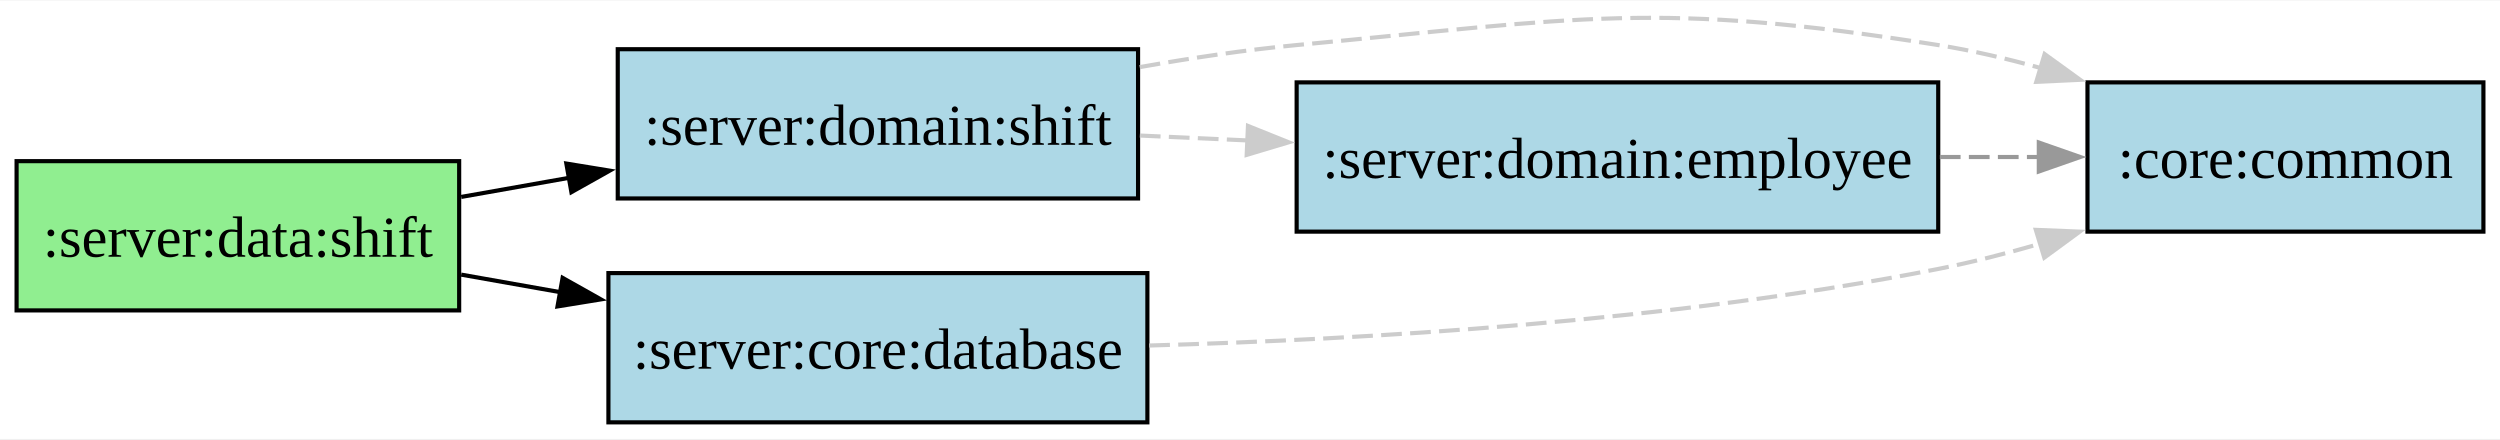
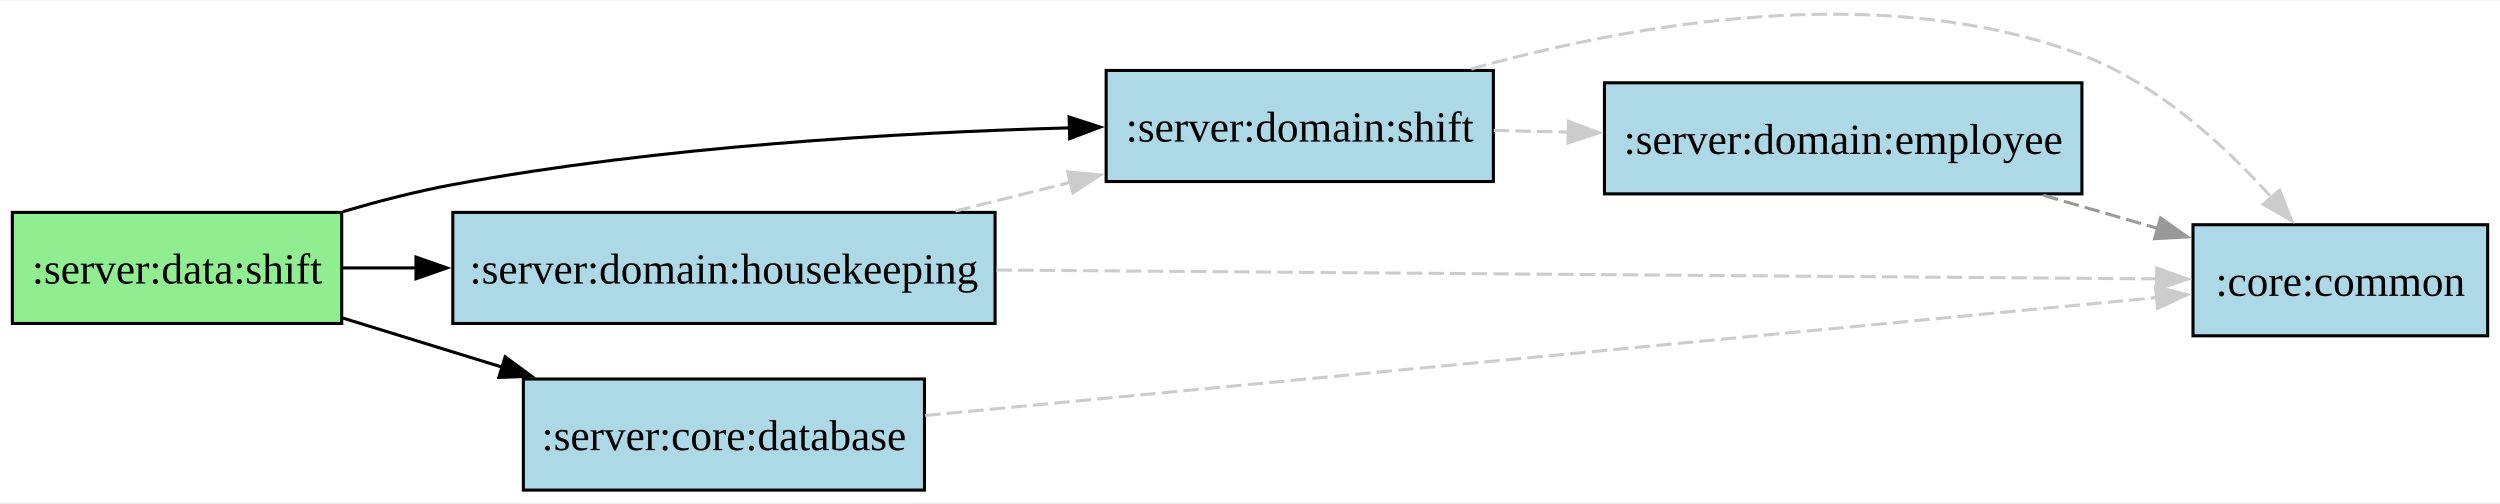
- <svg xmlns="http://www.w3.org/2000/svg" width="804" height="106pt" viewBox="0 0 603 105.74">
+ <svg xmlns="http://www.w3.org/2000/svg" width="1080" height="163pt" viewBox="0 0 810.25 162.62">
  <g class="graph">
-     <path fill="#fff" d="M0 105.74V0h603v105.74z" />
+     <path fill="#fff" d="M0 162.62V0h810.25v162.62z" />
    <g class="node">
-       <path fill="#90ee90" stroke="#000" d="M110.75 38.74H4v36h106.75z" />
-       <text x="53.38" y="-39.95" font-family="Times New Roman,serif" font-size="14" text-anchor="middle" transform="translate(4 101.74)">:server:data:shift</text>
+       <path fill="#90ee90" stroke="#000" d="M110.75 68.62H4v36h106.75z" />
+       <text x="53.38" y="-66.95" font-family="Times New Roman,serif" font-size="14" text-anchor="middle" transform="translate(4 158.62)">:server:data:shift</text>
    </g>
    <g class="node">
-       <path fill="#add8e6" stroke="#000" d="M274.5 11.74H149v36h125.5z" />
-       <text x="207.75" y="-66.95" font-family="Times New Roman,serif" font-size="14" text-anchor="middle" transform="translate(4 101.74)">:server:domain:shift</text>
+       <path fill="#add8e6" stroke="#000" d="M484 22.62H358.5v36H484z" />
+       <text x="417.25" y="-112.95" font-family="Times New Roman,serif" font-size="14" text-anchor="middle" transform="translate(4 158.62)">:server:domain:shift</text>
    </g>
    <g stroke="#000" class="edge">
-       <path fill="none" d="M111.24 47.37c8.46-1.5 17.35-3.07 26.18-4.64" />
-       <path d="m136.6 39.32 10.46 1.71-9.24 5.19z" />
+       <path fill="none" d="M111.17 68.36c11.6-3.41 23.91-6.58 35.58-8.74 66.96-12.39 144.5-16.86 199.88-18.4" />
+       <path d="m346.51 37.72 10.08 3.25-9.91 3.75z" />
    </g>
    <g class="node">
-       <path fill="#add8e6" stroke="#000" d="M276.75 65.74h-130v36h130z" />
-       <text x="207.75" y="-12.95" font-family="Times New Roman,serif" font-size="14" text-anchor="middle" transform="translate(4 101.74)">:server:core:database</text>
+       <path fill="#add8e6" stroke="#000" d="M322.5 68.62H146.75v36H322.5z" />
+       <text x="230.62" y="-66.95" font-family="Times New Roman,serif" font-size="14" text-anchor="middle" transform="translate(4 158.62)">:server:domain:housekeeping</text>
    </g>
    <g stroke="#000" class="edge">
-       <path fill="none" d="M111.24 66.11c7.8 1.38 15.96 2.83 24.11 4.27" />
-       <path d="m135.7 66.89 9.23 5.19-10.46 1.7z" />
+       <path fill="none" d="M110.96 86.62h24.07" />
+       <path d="m134.83 83.12 10 3.5-10 3.5z" />
    </g>
    <g class="node">
-       <path fill="#add8e6" stroke="#000" d="M599 19.74h-95.5v36H599z" />
-       <text x="547.25" y="-58.95" font-family="Times New Roman,serif" font-size="14" text-anchor="middle" transform="translate(4 101.74)">:core:common</text>
+       <path fill="#add8e6" stroke="#000" d="M299.62 122.62h-130v36h130z" />
+       <text x="230.62" y="-12.95" font-family="Times New Roman,serif" font-size="14" text-anchor="middle" transform="translate(4 158.62)">:server:core:database</text>
+     </g>
+     <g stroke="#000" class="edge">
+       <path fill="none" d="M110.96 102.82c16.36 5.04 34.68 10.69 52.06 16.05" />
+       <path d="m163.73 115.42 8.53 6.29-10.59.4z" />
+     </g>
+     <g class="node">
+       <path fill="#add8e6" stroke="#000" d="M806.25 72.62h-95.5v36h95.5z" />
+       <text x="754.5" y="-62.95" font-family="Times New Roman,serif" font-size="14" text-anchor="middle" transform="translate(4 158.62)">:core:common</text>
    </g>
    <g stroke="#ccc" class="edge">
-       <path fill="none" stroke-dasharray="5,2" d="M274.9 16.06c12.48-2.21 25.53-4.16 37.85-5.32 68.47-6.45 86.83-10.8 154.75 0 8.11 1.29 16.5 3.25 24.69 5.53" />
-       <path fill="#ccc" d="m493.16 12.91 8.58 6.21-10.59.49z" />
+       <path fill="none" stroke-dasharray="5,2" d="M476.83 22.14C529.27 7.46 609.9-6.9 674.75 17.62c24.57 9.29 46.56 29.57 61.68 46.4" />
+       <path fill="#ccc" d="m738.82 61.43 3.88 9.85-9.18-5.28z" />
    </g>
    <g class="node">
-       <path fill="#add8e6" stroke="#000" d="M467.5 19.74H312.75v36H467.5z" />
-       <text x="386.12" y="-58.95" font-family="Times New Roman,serif" font-size="14" text-anchor="middle" transform="translate(4 101.74)">:server:domain:employee</text>
+       <path fill="#add8e6" stroke="#000" d="M674.75 26.62H520v36h154.75z" />
+       <text x="593.38" y="-108.95" font-family="Times New Roman,serif" font-size="14" text-anchor="middle" transform="translate(4 158.62)">:server:domain:employee</text>
    </g>
    <g stroke="#ccc" class="edge">
-       <path fill="none" stroke-dasharray="5,2" d="M274.93 32.56c8.42.38 17.18.78 25.94 1.18" />
-       <path fill="#ccc" d="m301.01 30.24 9.83 3.95-10.14 3.04z" />
+       <path fill="none" stroke-dasharray="5,2" d="M484.13 42.04c7.84.18 15.98.37 24.13.56" />
+       <path fill="#ccc" d="m508.33 39.1 9.92 3.73-10.08 3.26z" />
+     </g>
+     <g stroke="#ccc" class="edge">
+       <path fill="none" stroke-dasharray="5,2" d="M309.66 68.18c12.28-3.07 25.02-6.24 37.3-9.3" />
+       <path fill="#ccc" d="m346.05 55.5 10.55.98-8.86 5.81z" />
+     </g>
+     <g stroke="#ccc" class="edge">
+       <path fill="none" stroke-dasharray="5,2" d="M322.98 87.29c106.85.82 284.78 2.18 376.27 2.88" />
+       <path fill="#ccc" d="m699.01 86.67 9.97 3.58-10.02 3.42z" />
    </g>
    <g stroke="#999" class="edge">
-       <path fill="none" stroke-dasharray="5,2" d="M467.89 37.74h24.13" />
-       <path fill="#999" d="m491.76 34.24 10 3.5-10 3.5z" />
+       <path fill="none" stroke-dasharray="5,2" d="M662.18 63.06c12.31 3.56 25.15 7.28 37.27 10.78" />
+       <path fill="#999" d="m700.25 70.43 8.64 6.14-10.58.58z" />
    </g>
    <g stroke="#ccc" class="edge">
-       <path fill="none" stroke-dasharray="5,2" d="M277.19 83.21c51.85-1.45 126.35-5.84 190.31-18.47 8.05-1.59 16.41-3.72 24.59-6.09" />
-       <path fill="#ccc" d="m491.04 55.31 10.59.43-8.55 6.27z" />
+       <path fill="none" stroke-dasharray="5,2" d="M299.88 134.46c102.34-9.8 300.82-28.82 399.3-38.25" />
+       <path fill="#ccc" d="m698.6 92.75 10.29 2.53-9.62 4.44z" />
    </g>
  </g>
</svg>
